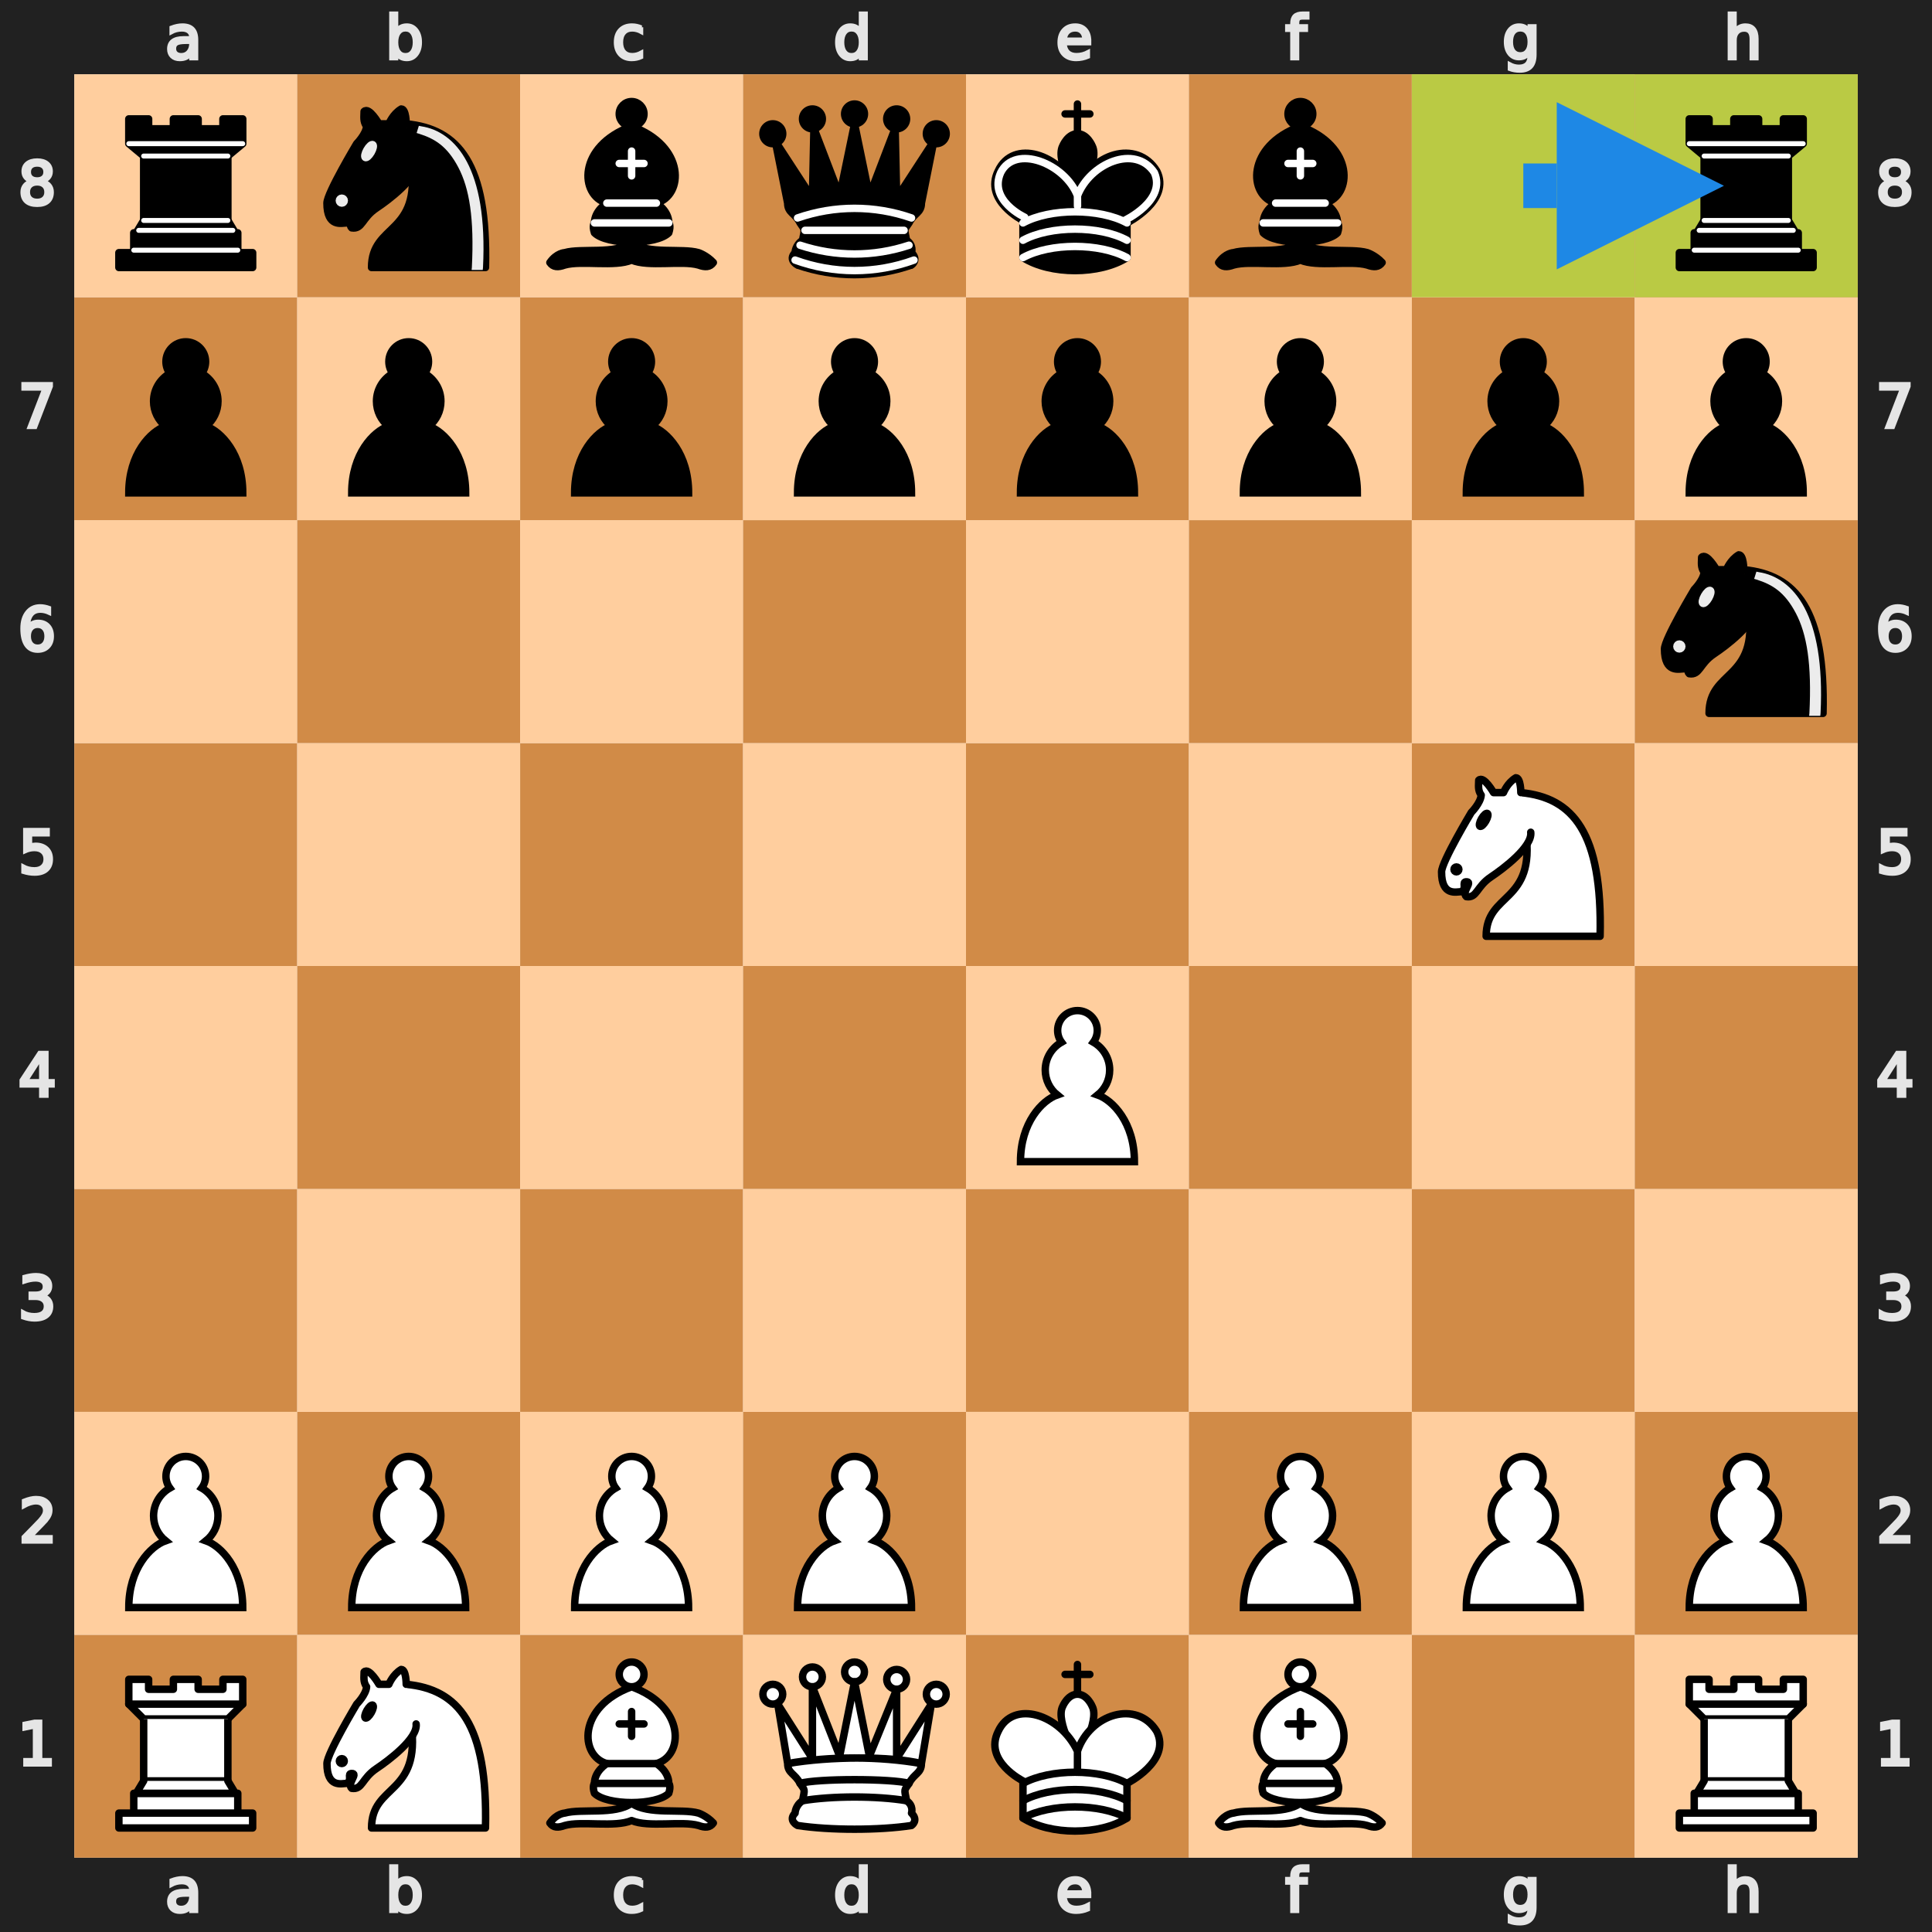
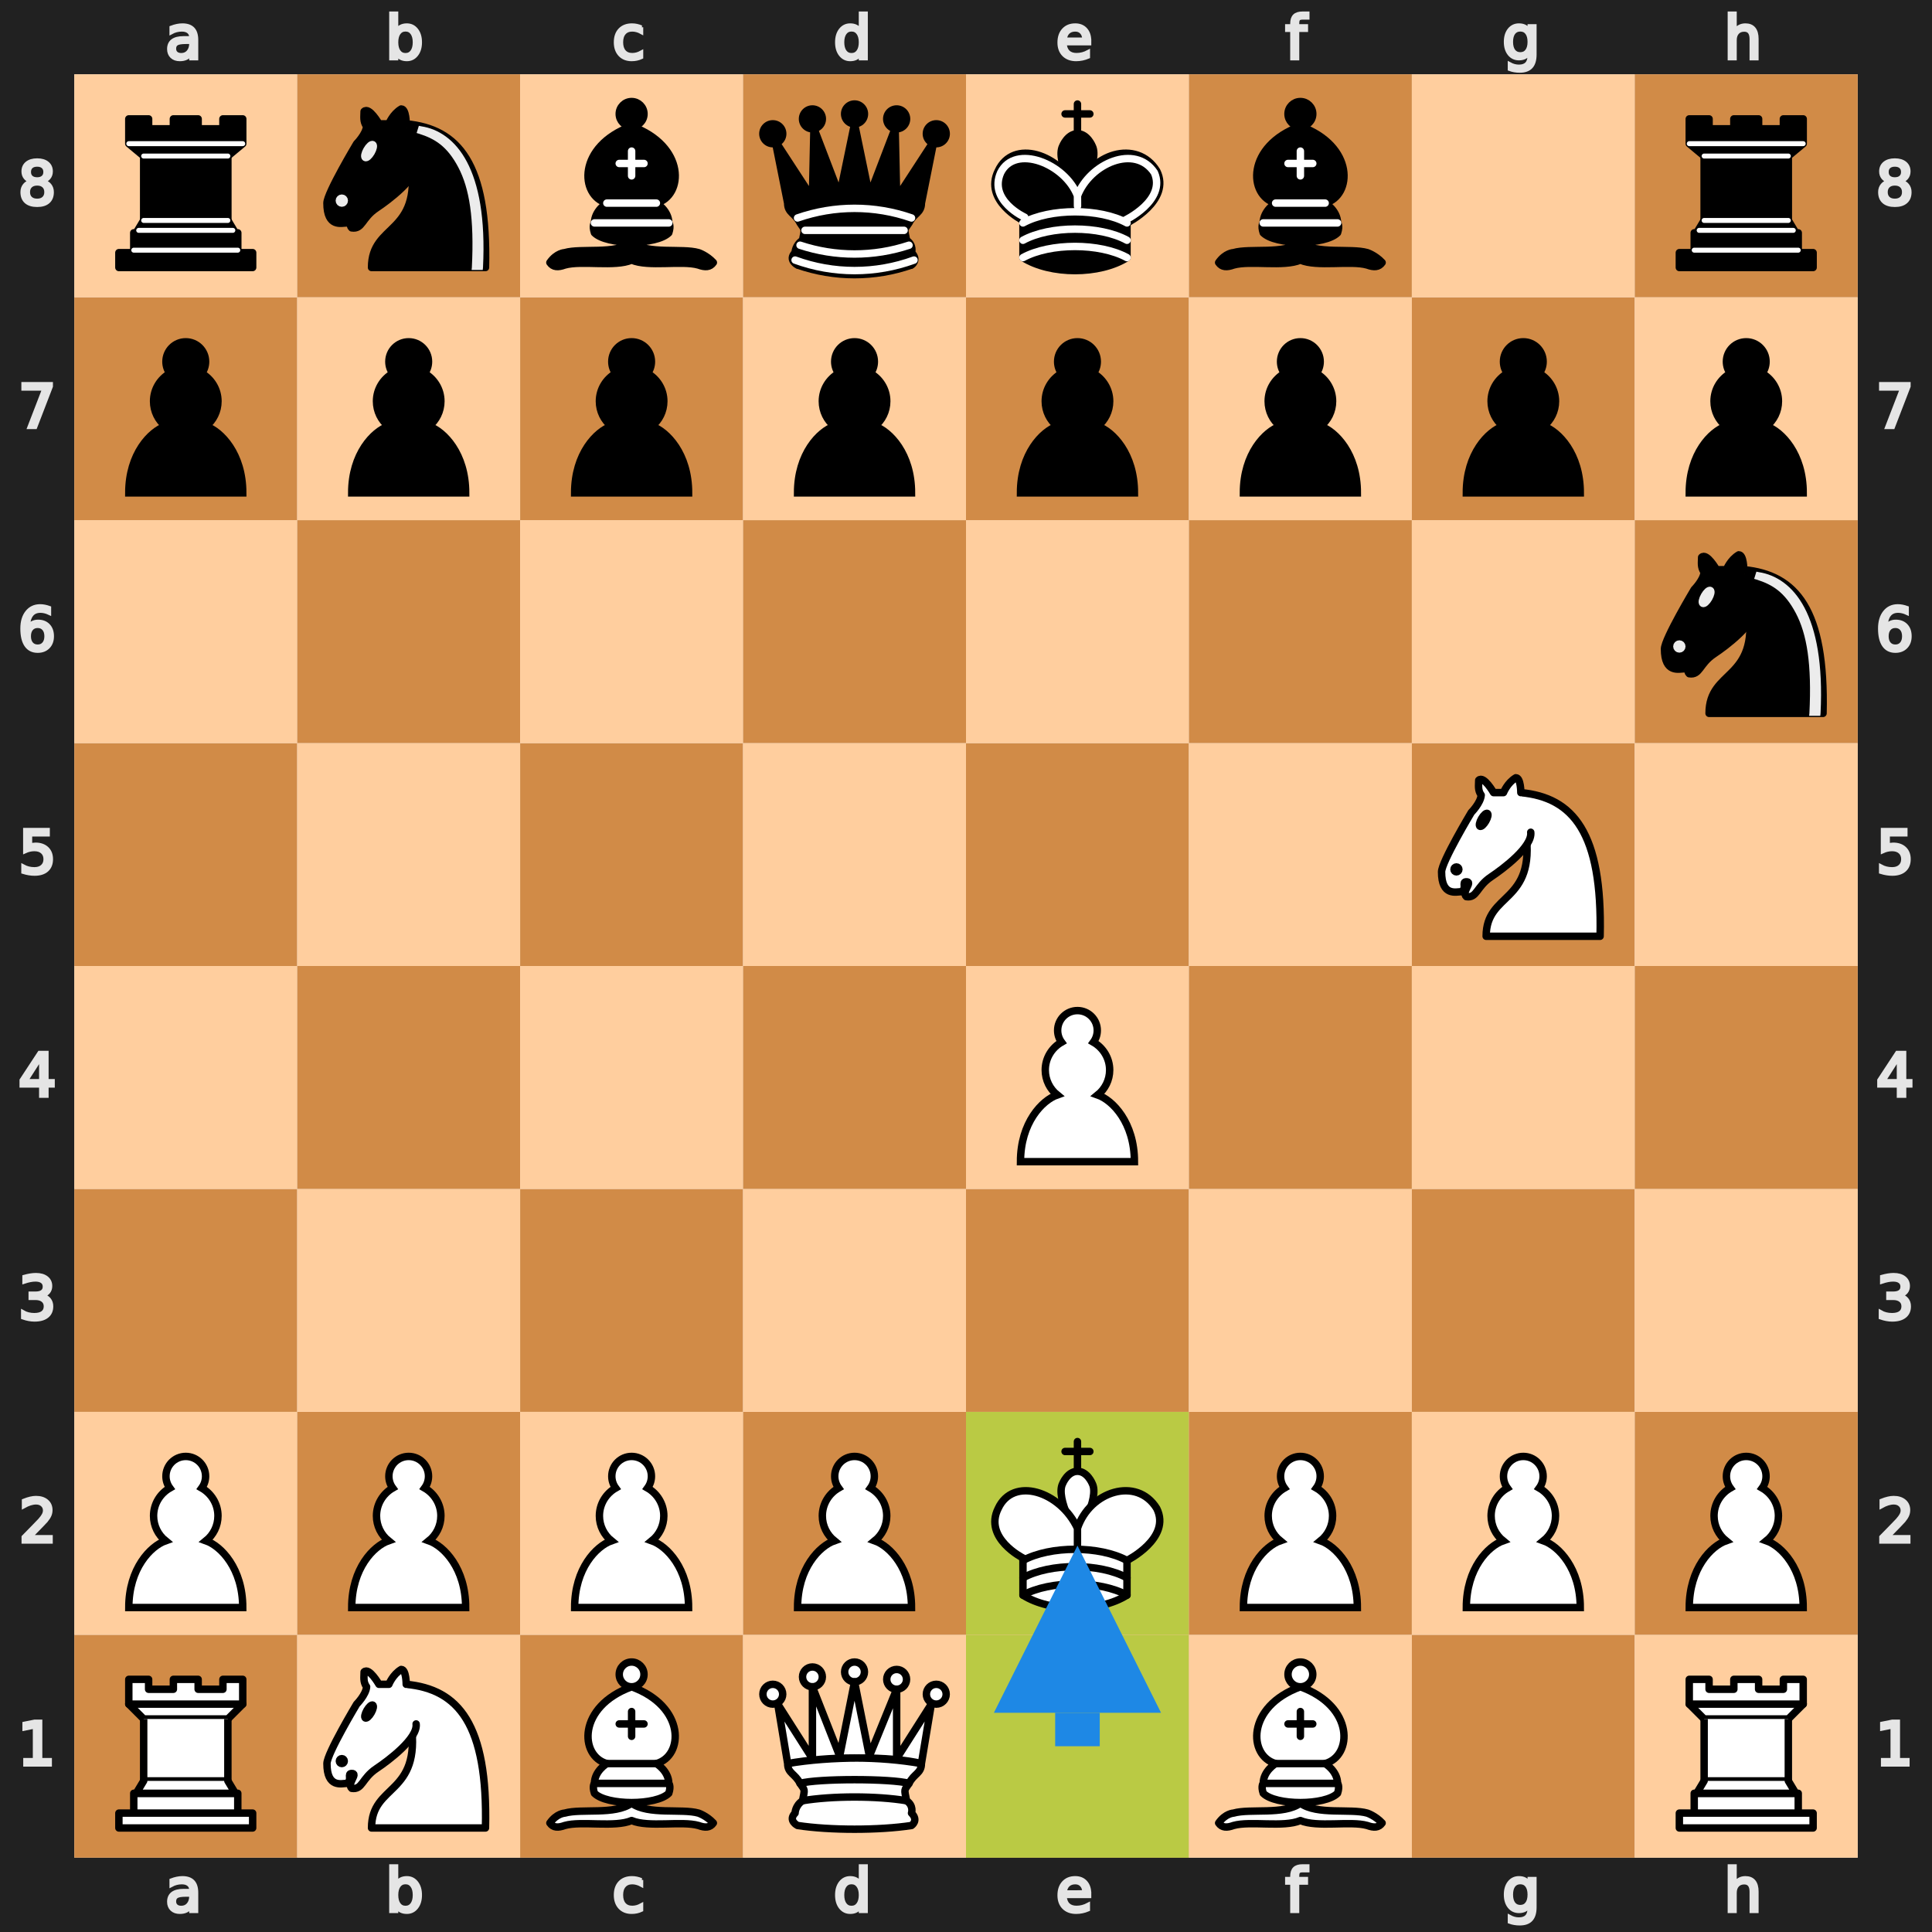
<svg xmlns="http://www.w3.org/2000/svg" xmlns:xlink="http://www.w3.org/1999/xlink" viewBox="0 0 390 390" width="400" height="400">
  <defs>
    <g id="white-pawn" class="white pawn">
      <path d="M22.5 9c-2.21 0-4 1.79-4 4 0 .89.29 1.71.78 2.38C17.33 16.5 16 18.59 16 21c0 2.03.94 3.84 2.41 5.03-3 1.06-7.41 5.55-7.41 13.47h23c0-7.92-4.41-12.41-7.41-13.47 1.47-1.19 2.41-3 2.41-5.03 0-2.41-1.33-4.5-3.28-5.62.49-.67.78-1.49.78-2.38 0-2.21-1.79-4-4-4z" fill="#fff" stroke="#000" stroke-width="1.5" stroke-linecap="round" />
    </g>
    <g id="white-knight" class="white knight" fill="none" fill-rule="evenodd" stroke="#000" stroke-width="1.5" stroke-linecap="round" stroke-linejoin="round">
      <path d="M 22,10 C 32.5,11 38.5,18 38,39 L 15,39 C 15,30 25,32.5 23,18" style="fill:#ffffff; stroke:#000000;" />
      <path d="M 24,18 C 24.38,20.91 18.45,25.37 16,27 C 13,29 13.18,31.34 11,31 C 9.958,30.06 12.41,27.96 11,28 C 10,28 11.19,29.23 10,30 C 9,30 5.997,31 6,26 C 6,24 12,14 12,14 C 12,14 13.89,12.1 14,10.5 C 13.27,9.506 13.5,8.5 13.5,7.5 C 14.5,6.5 16.5,10 16.5,10 L 18.5,10 C 18.5,10 19.28,8.008 21,7 C 22,7 22,10 22,10" style="fill:#ffffff; stroke:#000000;" />
      <path d="M 9.5 25.5 A 0.5 0.5 0 1 1 8.5,25.5 A 0.5 0.5 0 1 1 9.5 25.5 z" style="fill:#000000; stroke:#000000;" />
      <path d="M 15 15.5 A 0.5 1.5 0 1 1 14,15.5 A 0.5 1.5 0 1 1 15 15.5 z" transform="matrix(0.866,0.5,-0.5,0.866,9.693,-5.173)" style="fill:#000000; stroke:#000000;" />
    </g>
    <g id="white-bishop" class="white bishop" fill="none" fill-rule="evenodd" stroke="#000" stroke-width="1.5" stroke-linecap="round" stroke-linejoin="round">
      <g fill="#fff" stroke-linecap="butt">
        <path d="M9 36c3.39-.97 10.11.43 13.5-2 3.39 2.43 10.11 1.03 13.5 2 0 0 1.65.54 3 2-.68.97-1.65.99-3 .5-3.39-.97-10.11.46-13.5-1-3.39 1.46-10.11.03-13.5 1-1.354.49-2.323.47-3-.5 1.354-1.94 3-2 3-2zM15 32c2.5 2.5 12.5 2.5 15 0 .5-1.5 0-2 0-2 0-2.5-2.5-4-2.5-4 5.5-1.5 6-11.5-5-15.5-11 4-10.5 14-5 15.5 0 0-2.5 1.5-2.5 4 0 0-.5.5 0 2zM25 8a2.5 2.5 0 1 1-5 0 2.5 2.5 0 1 1 5 0z" />
      </g>
      <path d="M17.5 26h10M15 30h15m-7.5-14.5v5M20 18h5" stroke-linejoin="miter" />
    </g>
    <g id="white-rook" class="white rook" fill="#fff" fill-rule="evenodd" stroke="#000" stroke-width="1.5" stroke-linecap="round" stroke-linejoin="round">
      <path d="M9 39h27v-3H9v3zM12 36v-4h21v4H12zM11 14V9h4v2h5V9h5v2h5V9h4v5" stroke-linecap="butt" />
      <path d="M34 14l-3 3H14l-3-3" />
      <path d="M31 17v12.5H14V17" stroke-linecap="butt" stroke-linejoin="miter" />
      <path d="M31 29.5l1.5 2.5h-20l1.5-2.5" />
      <path d="M11 14h23" fill="none" stroke-linejoin="miter" />
    </g>
    <g id="white-queen" class="white queen" fill="#fff" fill-rule="evenodd" stroke="#000" stroke-width="1.5" stroke-linecap="round" stroke-linejoin="round">
      <path d="M8 12a2 2 0 1 1-4 0 2 2 0 1 1 4 0zM24.5 7.5a2 2 0 1 1-4 0 2 2 0 1 1 4 0zM41 12a2 2 0 1 1-4 0 2 2 0 1 1 4 0zM16 8.5a2 2 0 1 1-4 0 2 2 0 1 1 4 0zM33 9a2 2 0 1 1-4 0 2 2 0 1 1 4 0z" />
      <path d="M9 26c8.5-1.5 21-1.5 27 0l2-12-7 11V11l-5.5 13.5-3-15-3 15-5.5-14V25L7 14l2 12zM9 26c0 2 1.5 2 2.5 4 1 1.5 1 1 .5 3.5-1.5 1-1.5 2.5-1.5 2.5-1.5 1.5.5 2.5.5 2.5 6.5 1 16.5 1 23 0 0 0 1.5-1 0-2.5 0 0 .5-1.5-1-2.5-.5-2.5-.5-2 .5-3.5 1-2 2.5-2 2.5-4-8.5-1.5-18.5-1.5-27 0z" stroke-linecap="butt" />
      <path d="M11.5 30c3.5-1 18.5-1 22 0M12 33.5c6-1 15-1 21 0" fill="none" />
    </g>
    <g id="white-king" class="white king" fill="none" fill-rule="evenodd" stroke="#000" stroke-width="1.5" stroke-linecap="round" stroke-linejoin="round">
      <path d="M22.5 11.63V6M20 8h5" stroke-linejoin="miter" />
      <path d="M22.5 25s4.5-7.5 3-10.5c0 0-1-2.5-3-2.5s-3 2.5-3 2.5c-1.5 3 3 10.5 3 10.5" fill="#fff" stroke-linecap="butt" stroke-linejoin="miter" />
      <path d="M11.5 37c5.5 3.5 15.5 3.5 21 0v-7s9-4.5 6-10.5c-4-6.5-13.5-3.5-16 4V27v-3.5c-3.5-7.5-13-10.5-16-4-3 6 5 10 5 10V37z" fill="#fff" />
      <path d="M11.5 30c5.5-3 15.5-3 21 0m-21 3.5c5.5-3 15.5-3 21 0m-21 3.5c5.5-3 15.5-3 21 0" />
    </g>
    <g id="black-pawn" class="black pawn">
      <path d="M22.5 9c-2.21 0-4 1.79-4 4 0 .89.29 1.71.78 2.38C17.33 16.5 16 18.59 16 21c0 2.03.94 3.84 2.41 5.03-3 1.06-7.41 5.55-7.41 13.47h23c0-7.92-4.41-12.41-7.41-13.47 1.47-1.19 2.41-3 2.41-5.03 0-2.41-1.33-4.5-3.28-5.62.49-.67.78-1.49.78-2.38 0-2.21-1.79-4-4-4z" fill="#000" stroke="#000" stroke-width="1.5" stroke-linecap="round" />
    </g>
    <g id="black-knight" class="black knight" fill="none" fill-rule="evenodd" stroke="#000" stroke-width="1.5" stroke-linecap="round" stroke-linejoin="round">
      <path d="M 22,10 C 32.5,11 38.5,18 38,39 L 15,39 C 15,30 25,32.5 23,18" style="fill:#000000; stroke:#000000;" />
      <path d="M 24,18 C 24.38,20.91 18.45,25.37 16,27 C 13,29 13.18,31.34 11,31 C 9.958,30.06 12.41,27.96 11,28 C 10,28 11.19,29.23 10,30 C 9,30 5.997,31 6,26 C 6,24 12,14 12,14 C 12,14 13.89,12.1 14,10.5 C 13.27,9.506 13.5,8.5 13.5,7.5 C 14.5,6.5 16.5,10 16.5,10 L 18.5,10 C 18.5,10 19.28,8.008 21,7 C 22,7 22,10 22,10" style="fill:#000000; stroke:#000000;" />
      <path d="M 9.5 25.5 A 0.5 0.5 0 1 1 8.5,25.5 A 0.5 0.5 0 1 1 9.5 25.5 z" style="fill:#ececec; stroke:#ececec;" />
      <path d="M 15 15.5 A 0.5 1.5 0 1 1 14,15.5 A 0.5 1.5 0 1 1 15 15.5 z" transform="matrix(0.866,0.5,-0.5,0.866,9.693,-5.173)" style="fill:#ececec; stroke:#ececec;" />
      <path d="M 24.55,10.4 L 24.1,11.85 L 24.6,12 C 27.75,13 30.25,14.49 32.5,18.75 C 34.75,23.01 35.75,29.06 35.25,39 L 35.2,39.5 L 37.45,39.5 L 37.5,39 C 38,28.94 36.62,22.15 34.25,17.66 C 31.88,13.17 28.46,11.02 25.06,10.5 L 24.55,10.4 z " style="fill:#ececec; stroke:none;" />
    </g>
    <g id="black-bishop" class="black bishop" fill="none" fill-rule="evenodd" stroke="#000" stroke-width="1.5" stroke-linecap="round" stroke-linejoin="round">
      <path d="M9 36c3.39-.97 10.11.43 13.5-2 3.39 2.43 10.11 1.03 13.5 2 0 0 1.65.54 3 2-.68.97-1.65.99-3 .5-3.39-.97-10.11.46-13.5-1-3.39 1.46-10.11.03-13.5 1-1.354.49-2.323.47-3-.5 1.354-1.94 3-2 3-2zm6-4c2.5 2.5 12.5 2.5 15 0 .5-1.5 0-2 0-2 0-2.5-2.5-4-2.5-4 5.5-1.5 6-11.5-5-15.5-11 4-10.5 14-5 15.5 0 0-2.5 1.5-2.5 4 0 0-.5.5 0 2zM25 8a2.5 2.5 0 1 1-5 0 2.5 2.5 0 1 1 5 0z" fill="#000" stroke-linecap="butt" />
      <path d="M17.5 26h10M15 30h15m-7.5-14.5v5M20 18h5" stroke="#fff" stroke-linejoin="miter" />
    </g>
    <g id="black-rook" class="black rook" fill="#000" fill-rule="evenodd" stroke="#000" stroke-width="1.5" stroke-linecap="round" stroke-linejoin="round">
      <path d="M9 39h27v-3H9v3zM12.5 32l1.5-2.5h17l1.5 2.5h-20zM12 36v-4h21v4H12z" stroke-linecap="butt" />
      <path d="M14 29.5v-13h17v13H14z" stroke-linecap="butt" stroke-linejoin="miter" />
      <path d="M14 16.5L11 14h23l-3 2.5H14zM11 14V9h4v2h5V9h5v2h5V9h4v5H11z" stroke-linecap="butt" />
      <path d="M12 35.5h21M13 31.5h19M14 29.5h17M14 16.5h17M11 14h23" fill="none" stroke="#fff" stroke-width="1" stroke-linejoin="miter" />
    </g>
    <g id="black-queen" class="black queen" fill="#000" fill-rule="evenodd" stroke="#000" stroke-width="1.5" stroke-linecap="round" stroke-linejoin="round">
      <g fill="#000" stroke="none">
        <circle cx="6" cy="12" r="2.75" />
        <circle cx="14" cy="9" r="2.75" />
        <circle cx="22.5" cy="8" r="2.75" />
        <circle cx="31" cy="9" r="2.75" />
        <circle cx="39" cy="12" r="2.75" />
      </g>
      <path d="M9 26c8.5-1.5 21-1.5 27 0l2.5-12.5L31 25l-.3-14.1-5.2 13.6-3-14.5-3 14.5-5.2-13.6L14 25 6.5 13.5 9 26zM9 26c0 2 1.5 2 2.5 4 1 1.5 1 1 .5 3.5-1.5 1-1.5 2.5-1.5 2.5-1.5 1.5.5 2.5.5 2.5 6.5 1 16.5 1 23 0 0 0 1.5-1 0-2.5 0 0 .5-1.5-1-2.5-.5-2.5-.5-2 .5-3.5 1-2 2.5-2 2.5-4-8.5-1.5-18.5-1.5-27 0z" stroke-linecap="butt" />
      <path d="M11 38.5a35 35 1 0 0 23 0" fill="none" stroke-linecap="butt" />
      <path d="M11 29a35 35 1 0 1 23 0M12.5 31.5h20M11.5 34.5a35 35 1 0 0 22 0M10.5 37.5a35 35 1 0 0 24 0" fill="none" stroke="#fff" />
    </g>
    <g id="black-king" class="black king" fill="none" fill-rule="evenodd" stroke="#000" stroke-width="1.5" stroke-linecap="round" stroke-linejoin="round">
      <path d="M22.5 11.63V6" stroke-linejoin="miter" />
      <path d="M22.5 25s4.5-7.5 3-10.5c0 0-1-2.5-3-2.5s-3 2.5-3 2.5c-1.5 3 3 10.5 3 10.5" fill="#000" stroke-linecap="butt" stroke-linejoin="miter" />
      <path d="M11.5 37c5.5 3.5 15.5 3.5 21 0v-7s9-4.5 6-10.5c-4-6.5-13.5-3.5-16 4V27v-3.5c-3.5-7.5-13-10.5-16-4-3 6 5 10 5 10V37z" fill="#000" />
      <path d="M20 8h5" stroke-linejoin="miter" />
      <path d="M32 29.5s8.5-4 6.03-9.65C34.15 14 25 18 22.5 24.5l.01 2.1-.01-2.1C20 18 9.906 14 6.997 19.85c-2.497 5.65 4.853 9 4.853 9M11.5 30c5.5-3 15.5-3 21 0m-21 3.5c5.5-3 15.5-3 21 0m-21 3.5c5.5-3 15.5-3 21 0" stroke="#fff" />
    </g>
  </defs>
  <rect x="7.5" y="7.5" width="375" height="375" fill="none" stroke="#212121" stroke-width="15" />
  <g transform="translate(20, 1) scale(0.75, 0.75)" fill="#e5e5e5" stroke="#e5e5e5">
    <path d="M23.328 10.016q-1.742 0-2.414.398-.672.398-.672 1.36 0 .765.5 1.218.508.445 1.375.445 1.196 0 1.914-.843.727-.852.727-2.258v-.32zm2.867-.594v4.992h-1.437v-1.328q-.492.797-1.227 1.18-.734.375-1.797.375-1.343 0-2.14-.75-.79-.758-.79-2.024 0-1.476.985-2.226.992-.75 2.953-.75h2.016V8.75q0-.992-.656-1.531-.649-.547-1.829-.547-.75 0-1.46.18-.711.18-1.368.539V6.062q.79-.304 1.532-.453.742-.156 1.445-.156 1.898 0 2.836.984.937.985.937 2.985z" />
  </g>
  <g transform="translate(20, 375) scale(0.75, 0.75)" fill="#e5e5e5" stroke="#e5e5e5">
    <path d="M23.328 10.016q-1.742 0-2.414.398-.672.398-.672 1.36 0 .765.5 1.218.508.445 1.375.445 1.196 0 1.914-.843.727-.852.727-2.258v-.32zm2.867-.594v4.992h-1.437v-1.328q-.492.797-1.227 1.18-.734.375-1.797.375-1.343 0-2.14-.75-.79-.758-.79-2.024 0-1.476.985-2.226.992-.75 2.953-.75h2.016V8.75q0-.992-.656-1.531-.649-.547-1.829-.547-.75 0-1.46.18-.711.18-1.368.539V6.062q.79-.304 1.532-.453.742-.156 1.445-.156 1.898 0 2.836.984.937.985.937 2.985z" />
  </g>
  <g transform="translate(65, 1) scale(0.75, 0.75)" fill="#e5e5e5" stroke="#e5e5e5">
    <path d="M24.922 10.047q0-1.586-.656-2.485-.649-.906-1.79-.906-1.14 0-1.796.906-.649.899-.649 2.485 0 1.586.649 2.492.656.898 1.797.898 1.14 0 1.789-.898.656-.906.656-2.492zm-4.89-3.055q.452-.781 1.14-1.156.695-.383 1.656-.383 1.594 0 2.586 1.266 1 1.265 1 3.328 0 2.062-1 3.328-.992 1.266-2.586 1.266-.96 0-1.656-.375-.688-.383-1.14-1.164v1.312h-1.446V2.258h1.445z" />
  </g>
  <g transform="translate(65, 375) scale(0.75, 0.75)" fill="#e5e5e5" stroke="#e5e5e5">
    <path d="M24.922 10.047q0-1.586-.656-2.485-.649-.906-1.79-.906-1.14 0-1.796.906-.649.899-.649 2.485 0 1.586.649 2.492.656.898 1.797.898 1.14 0 1.789-.898.656-.906.656-2.492zm-4.89-3.055q.452-.781 1.14-1.156.695-.383 1.656-.383 1.594 0 2.586 1.266 1 1.265 1 3.328 0 2.062-1 3.328-.992 1.266-2.586 1.266-.96 0-1.656-.375-.688-.383-1.14-1.164v1.312h-1.446V2.258h1.445z" />
  </g>
  <g transform="translate(110, 1) scale(0.75, 0.75)" fill="#e5e5e5" stroke="#e5e5e5">
    <path d="M25.96 6v1.344q-.608-.336-1.226-.5-.609-.172-1.234-.172-1.398 0-2.172.89-.773.883-.773 2.485 0 1.601.773 2.492.774.883 2.172.883.625 0 1.234-.164.618-.172 1.227-.508v1.328q-.602.281-1.25.422-.64.14-1.367.14-1.977 0-3.14-1.242-1.165-1.242-1.165-3.351 0-2.14 1.172-3.367 1.18-1.227 3.227-1.227.664 0 1.296.14.633.134 1.227.407z" />
  </g>
  <g transform="translate(110, 375) scale(0.75, 0.75)" fill="#e5e5e5" stroke="#e5e5e5">
    <path d="M25.96 6v1.344q-.608-.336-1.226-.5-.609-.172-1.234-.172-1.398 0-2.172.89-.773.883-.773 2.485 0 1.601.773 2.492.774.883 2.172.883.625 0 1.234-.164.618-.172 1.227-.508v1.328q-.602.281-1.25.422-.64.14-1.367.14-1.977 0-3.14-1.242-1.165-1.242-1.165-3.351 0-2.14 1.172-3.367 1.18-1.227 3.227-1.227.664 0 1.296.14.633.134 1.227.407z" />
  </g>
  <g transform="translate(155, 1) scale(0.75, 0.75)" fill="#e5e5e5" stroke="#e5e5e5">
    <path d="M24.973 6.992V2.258h1.437v12.156h-1.437v-1.312q-.453.78-1.149 1.164-.687.375-1.656.375-1.586 0-2.586-1.266-.992-1.266-.992-3.328 0-2.063.992-3.328 1-1.266 2.586-1.266.969 0 1.656.383.696.375 1.149 1.156zm-4.899 3.055q0 1.586.649 2.492.656.898 1.797.898 1.14 0 1.796-.898.657-.906.657-2.492 0-1.586-.657-2.485-.656-.906-1.796-.906-1.141 0-1.797.906-.649.899-.649 2.485z" />
  </g>
  <g transform="translate(155, 375) scale(0.75, 0.75)" fill="#e5e5e5" stroke="#e5e5e5">
    <path d="M24.973 6.992V2.258h1.437v12.156h-1.437v-1.312q-.453.78-1.149 1.164-.687.375-1.656.375-1.586 0-2.586-1.266-.992-1.266-.992-3.328 0-2.063.992-3.328 1-1.266 2.586-1.266.969 0 1.656.383.696.375 1.149 1.156zm-4.899 3.055q0 1.586.649 2.492.656.898 1.797.898 1.14 0 1.796-.898.657-.906.657-2.492 0-1.586-.657-2.485-.656-.906-1.796-.906-1.141 0-1.797.906-.649.899-.649 2.485z" />
  </g>
  <g transform="translate(200, 1) scale(0.75, 0.75)" fill="#e5e5e5" stroke="#e5e5e5">
    <path d="M26.555 9.68v.703h-6.61q.094 1.484.89 2.265.806.774 2.235.774.828 0 1.602-.203.781-.203 1.547-.61v1.36q-.774.328-1.586.5-.813.172-1.649.172-2.093 0-3.32-1.22-1.219-1.218-1.219-3.296 0-2.148 1.157-3.406 1.164-1.266 3.132-1.266 1.766 0 2.79 1.14 1.03 1.134 1.03 3.087zm-1.438-.422q-.015-1.18-.664-1.883-.64-.703-1.703-.703-1.203 0-1.93.68-.718.68-.828 1.914z" />
  </g>
  <g transform="translate(200, 375) scale(0.75, 0.75)" fill="#e5e5e5" stroke="#e5e5e5">
    <path d="M26.555 9.68v.703h-6.61q.094 1.484.89 2.265.806.774 2.235.774.828 0 1.602-.203.781-.203 1.547-.61v1.36q-.774.328-1.586.5-.813.172-1.649.172-2.093 0-3.32-1.22-1.219-1.218-1.219-3.296 0-2.148 1.157-3.406 1.164-1.266 3.132-1.266 1.766 0 2.79 1.14 1.03 1.134 1.03 3.087zm-1.438-.422q-.015-1.18-.664-1.883-.64-.703-1.703-.703-1.203 0-1.93.68-.718.68-.828 1.914z" />
  </g>
  <g transform="translate(245, 1) scale(0.75, 0.75)" fill="#e5e5e5" stroke="#e5e5e5">
    <path d="M25.285 2.258v1.195H23.91q-.773 0-1.078.313-.297.312-.297 1.125v.773h2.367v1.117h-2.367v7.633H21.09V6.781h-1.375V5.664h1.375v-.61q0-1.46.68-2.124.68-.672 2.156-.672z" />
  </g>
  <g transform="translate(245, 375) scale(0.75, 0.75)" fill="#e5e5e5" stroke="#e5e5e5">
    <path d="M25.285 2.258v1.195H23.91q-.773 0-1.078.313-.297.312-.297 1.125v.773h2.367v1.117h-2.367v7.633H21.09V6.781h-1.375V5.664h1.375v-.61q0-1.46.68-2.124.68-.672 2.156-.672z" />
  </g>
  <g transform="translate(290, 1) scale(0.75, 0.75)" fill="#e5e5e5" stroke="#e5e5e5">
    <path d="M24.973 9.937q0-1.562-.649-2.421-.64-.86-1.804-.86-1.157 0-1.805.86-.64.859-.64 2.421 0 1.555.64 2.415.648.859 1.805.859 1.164 0 1.804-.86.649-.859.649-2.414zm1.437 3.391q0 2.234-.992 3.32-.992 1.094-3.04 1.094-.757 0-1.429-.117-.672-.11-1.304-.344v-1.398q.632.344 1.25.508.617.164 1.257.164 1.414 0 2.118-.743.703-.734.703-2.226v-.711q-.446.773-1.141 1.156-.695.383-1.664.383-1.61 0-2.594-1.227-.984-1.226-.984-3.25 0-2.03.984-3.257.985-1.227 2.594-1.227.969 0 1.664.383t1.14 1.156V5.664h1.438z" />
  </g>
  <g transform="translate(290, 375) scale(0.75, 0.75)" fill="#e5e5e5" stroke="#e5e5e5">
    <path d="M24.973 9.937q0-1.562-.649-2.421-.64-.86-1.804-.86-1.157 0-1.805.86-.64.859-.64 2.421 0 1.555.64 2.415.648.859 1.805.859 1.164 0 1.804-.86.649-.859.649-2.414zm1.437 3.391q0 2.234-.992 3.32-.992 1.094-3.04 1.094-.757 0-1.429-.117-.672-.11-1.304-.344v-1.398q.632.344 1.25.508.617.164 1.257.164 1.414 0 2.118-.743.703-.734.703-2.226v-.711q-.446.773-1.141 1.156-.695.383-1.664.383-1.61 0-2.594-1.227-.984-1.226-.984-3.25 0-2.03.984-3.257.985-1.227 2.594-1.227.969 0 1.664.383t1.14 1.156V5.664h1.438z" />
  </g>
  <g transform="translate(335, 1) scale(0.75, 0.75)" fill="#e5e5e5" stroke="#e5e5e5">
    <path d="M26.164 9.133v5.281h-1.437V9.18q0-1.243-.485-1.86-.484-.617-1.453-.617-1.164 0-1.836.742-.672.742-.672 2.024v4.945h-1.445V2.258h1.445v4.765q.516-.789 1.211-1.18.703-.39 1.617-.39 1.508 0 2.282.938.773.93.773 2.742z" />
  </g>
  <g transform="translate(335, 375) scale(0.75, 0.75)" fill="#e5e5e5" stroke="#e5e5e5">
    <path d="M26.164 9.133v5.281h-1.437V9.18q0-1.243-.485-1.86-.484-.617-1.453-.617-1.164 0-1.836.742-.672.742-.672 2.024v4.945h-1.445V2.258h1.445v4.765q.516-.789 1.211-1.18.703-.39 1.617-.39 1.508 0 2.282.938.773.93.773 2.742z" />
  </g>
  <g transform="translate(0, 335) scale(0.75, 0.75)" fill="#e5e5e5" stroke="#e5e5e5">
    <path d="M6.754 26.996h2.578v-8.898l-2.805.562v-1.437l2.79-.563h1.578v10.336h2.578v1.328h-6.72z" />
  </g>
  <g transform="translate(375, 335) scale(0.75, 0.75)" fill="#e5e5e5" stroke="#e5e5e5">
    <path d="M6.754 26.996h2.578v-8.898l-2.805.562v-1.437l2.79-.563h1.578v10.336h2.578v1.328h-6.72z" />
  </g>
  <g transform="translate(0, 290) scale(0.75, 0.75)" fill="#e5e5e5" stroke="#e5e5e5">
    <path d="M8.195 26.996h5.508v1.328H6.297v-1.328q.898-.93 2.445-2.492 1.555-1.57 1.953-2.024.758-.851 1.055-1.437.305-.594.305-1.164 0-.93-.657-1.516-.648-.586-1.695-.586-.742 0-1.57.258-.82.258-1.758.781v-1.593q.953-.383 1.781-.578.828-.196 1.516-.196 1.812 0 2.89.906 1.079.907 1.079 2.422 0 .72-.274 1.368-.265.64-.976 1.515-.196.227-1.243 1.313-1.046 1.078-2.953 3.023z" />
  </g>
  <g transform="translate(375, 290) scale(0.75, 0.75)" fill="#e5e5e5" stroke="#e5e5e5">
    <path d="M8.195 26.996h5.508v1.328H6.297v-1.328q.898-.93 2.445-2.492 1.555-1.57 1.953-2.024.758-.851 1.055-1.437.305-.594.305-1.164 0-.93-.657-1.516-.648-.586-1.695-.586-.742 0-1.57.258-.82.258-1.758.781v-1.593q.953-.383 1.781-.578.828-.196 1.516-.196 1.812 0 2.89.906 1.079.907 1.079 2.422 0 .72-.274 1.368-.265.64-.976 1.515-.196.227-1.243 1.313-1.046 1.078-2.953 3.023z" />
  </g>
  <g transform="translate(0, 245) scale(0.75, 0.75)" fill="#e5e5e5" stroke="#e5e5e5">
    <path d="M11.434 22.035q1.132.242 1.765 1.008.64.766.64 1.89 0 1.727-1.187 2.672-1.187.946-3.375.946-.734 0-1.515-.149-.774-.14-1.602-.43V26.45q.656.383 1.438.578.78.196 1.632.196 1.485 0 2.258-.586.782-.586.782-1.703 0-1.032-.727-1.61-.719-.586-2.008-.586h-1.36v-1.297h1.423q1.164 0 1.78-.46.618-.47.618-1.344 0-.899-.64-1.375-.633-.485-1.82-.485-.65 0-1.391.141-.743.14-1.633.437V16.95q.898-.25 1.68-.375.788-.125 1.484-.125 1.797 0 2.844.82 1.046.813 1.046 2.204 0 .968-.554 1.64-.555.664-1.578.922z" />
  </g>
  <g transform="translate(375, 245) scale(0.75, 0.75)" fill="#e5e5e5" stroke="#e5e5e5">
    <path d="M11.434 22.035q1.132.242 1.765 1.008.64.766.64 1.89 0 1.727-1.187 2.672-1.187.946-3.375.946-.734 0-1.515-.149-.774-.14-1.602-.43V26.45q.656.383 1.438.578.78.196 1.632.196 1.485 0 2.258-.586.782-.586.782-1.703 0-1.032-.727-1.61-.719-.586-2.008-.586h-1.36v-1.297h1.423q1.164 0 1.78-.46.618-.47.618-1.344 0-.899-.64-1.375-.633-.485-1.82-.485-.65 0-1.391.141-.743.14-1.633.437V16.95q.898-.25 1.68-.375.788-.125 1.484-.125 1.797 0 2.844.82 1.046.813 1.046 2.204 0 .968-.554 1.64-.555.664-1.578.922z" />
  </g>
  <g transform="translate(0, 200) scale(0.75, 0.75)" fill="#e5e5e5" stroke="#e5e5e5">
    <path d="M11.016 18.035L7.03 24.262h3.985zm-.414-1.375h1.984v7.602h1.664v1.312h-1.664v2.75h-1.57v-2.75H5.75v-1.523z" />
  </g>
  <g transform="translate(375, 200) scale(0.75, 0.75)" fill="#e5e5e5" stroke="#e5e5e5">
    <path d="M11.016 18.035L7.03 24.262h3.985zm-.414-1.375h1.984v7.602h1.664v1.312h-1.664v2.75h-1.57v-2.75H5.75v-1.523z" />
  </g>
  <g transform="translate(0, 155) scale(0.75, 0.75)" fill="#e5e5e5" stroke="#e5e5e5">
    <path d="M6.719 16.66h6.195v1.328h-4.75v2.86q.344-.118.688-.172.343-.063.687-.063 1.953 0 3.094 1.07 1.14 1.07 1.14 2.899 0 1.883-1.171 2.93-1.172 1.039-3.305 1.039-.735 0-1.5-.125-.758-.125-1.57-.375v-1.586q.703.383 1.453.57.75.188 1.586.188 1.351 0 2.14-.711.79-.711.79-1.93 0-1.219-.79-1.93-.789-.71-2.14-.71-.633 0-1.266.14-.625.14-1.281.438z" />
  </g>
  <g transform="translate(375, 155) scale(0.75, 0.75)" fill="#e5e5e5" stroke="#e5e5e5">
    <path d="M6.719 16.66h6.195v1.328h-4.75v2.86q.344-.118.688-.172.343-.063.687-.063 1.953 0 3.094 1.07 1.14 1.07 1.14 2.899 0 1.883-1.171 2.93-1.172 1.039-3.305 1.039-.735 0-1.5-.125-.758-.125-1.57-.375v-1.586q.703.383 1.453.57.75.188 1.586.188 1.351 0 2.14-.711.79-.711.79-1.93 0-1.219-.79-1.93-.789-.71-2.14-.71-.633 0-1.266.14-.625.14-1.281.438z" />
  </g>
  <g transform="translate(0, 110) scale(0.75, 0.75)" fill="#e5e5e5" stroke="#e5e5e5">
    <path d="M10.137 21.863q-1.063 0-1.688.727-.617.726-.617 1.992 0 1.258.617 1.992.625.727 1.688.727 1.062 0 1.68-.727.624-.734.624-1.992 0-1.266-.625-1.992-.617-.727-1.68-.727zm3.133-4.945v1.437q-.594-.28-1.204-.43-.601-.148-1.195-.148-1.562 0-2.39 1.055-.82 1.055-.938 3.188.46-.68 1.156-1.04.696-.367 1.531-.367 1.758 0 2.774 1.07 1.023 1.063 1.023 2.899 0 1.797-1.062 2.883-1.063 1.086-2.828 1.086-2.024 0-3.094-1.547-1.07-1.555-1.07-4.5 0-2.766 1.312-4.406 1.313-1.649 3.524-1.649.593 0 1.195.117.61.118 1.266.352z" />
  </g>
  <g transform="translate(375, 110) scale(0.75, 0.75)" fill="#e5e5e5" stroke="#e5e5e5">
    <path d="M10.137 21.863q-1.063 0-1.688.727-.617.726-.617 1.992 0 1.258.617 1.992.625.727 1.688.727 1.062 0 1.68-.727.624-.734.624-1.992 0-1.266-.625-1.992-.617-.727-1.68-.727zm3.133-4.945v1.437q-.594-.28-1.204-.43-.601-.148-1.195-.148-1.562 0-2.39 1.055-.82 1.055-.938 3.188.46-.68 1.156-1.04.696-.367 1.531-.367 1.758 0 2.774 1.07 1.023 1.063 1.023 2.899 0 1.797-1.062 2.883-1.063 1.086-2.828 1.086-2.024 0-3.094-1.547-1.07-1.555-1.07-4.5 0-2.766 1.312-4.406 1.313-1.649 3.524-1.649.593 0 1.195.117.61.118 1.266.352z" />
  </g>
  <g transform="translate(0, 65) scale(0.75, 0.75)" fill="#e5e5e5" stroke="#e5e5e5">
    <path d="M6.25 16.66h7.5v.672L9.516 28.324H7.867l3.985-10.336H6.25z" />
  </g>
  <g transform="translate(375, 65) scale(0.75, 0.75)" fill="#e5e5e5" stroke="#e5e5e5">
    <path d="M6.25 16.66h7.5v.672L9.516 28.324H7.867l3.985-10.336H6.25z" />
  </g>
  <g transform="translate(0, 20) scale(0.75, 0.75)" fill="#e5e5e5" stroke="#e5e5e5">
    <path d="M10 22.785q-1.125 0-1.773.602-.641.601-.641 1.656t.64 1.656q.649.602 1.774.602t1.773-.602q.649-.61.649-1.656 0-1.055-.649-1.656-.64-.602-1.773-.602zm-1.578-.672q-1.016-.25-1.586-.945-.563-.695-.563-1.695 0-1.399.993-2.211 1-.813 2.734-.813 1.742 0 2.734.813.993.812.993 2.21 0 1-.57 1.696-.563.695-1.571.945 1.14.266 1.773 1.04.641.773.641 1.89 0 1.695-1.04 2.602-1.03.906-2.96.906t-2.969-.906Q6 26.738 6 25.043q0-1.117.64-1.89.641-.774 1.782-1.04zm-.578-2.492q0 .906.562 1.414.57.508 1.594.508 1.016 0 1.586-.508.578-.508.578-1.414 0-.906-.578-1.414-.57-.508-1.586-.508-1.023 0-1.594.508-.562.508-.562 1.414z" />
  </g>
  <g transform="translate(375, 20) scale(0.75, 0.75)" fill="#e5e5e5" stroke="#e5e5e5">
    <path d="M10 22.785q-1.125 0-1.773.602-.641.601-.641 1.656t.64 1.656q.649.602 1.774.602t1.773-.602q.649-.61.649-1.656 0-1.055-.649-1.656-.64-.602-1.773-.602zm-1.578-.672q-1.016-.25-1.586-.945-.563-.695-.563-1.695 0-1.399.993-2.211 1-.813 2.734-.813 1.742 0 2.734.813.993.812.993 2.21 0 1-.57 1.696-.563.695-1.571.945 1.14.266 1.773 1.04.641.773.641 1.89 0 1.695-1.04 2.602-1.03.906-2.96.906t-2.969-.906Q6 26.738 6 25.043q0-1.117.64-1.89.641-.774 1.782-1.04zm-.578-2.492q0 .906.562 1.414.57.508 1.594.508 1.016 0 1.586-.508.578-.508.578-1.414 0-.906-.578-1.414-.57-.508-1.586-.508-1.023 0-1.594.508-.562.508-.562 1.414z" />
  </g>
  <rect x="15" y="330" width="45" height="45" class="square dark a1" stroke="none" fill="#d18b47" />
  <rect x="60" y="330" width="45" height="45" class="square light b1" stroke="none" fill="#ffce9e" />
  <rect x="105" y="330" width="45" height="45" class="square dark c1" stroke="none" fill="#d18b47" />
  <rect x="150" y="330" width="45" height="45" class="square light d1" stroke="none" fill="#ffce9e" />
  <rect x="195" y="330" width="45" height="45" class="square dark e1" stroke="none" fill="#d18b47" />
+   <rect x="195" y="330" width="45" height="45" stroke="none" fill="#baca44" />
  <rect x="240" y="330" width="45" height="45" class="square light f1" stroke="none" fill="#ffce9e" />
  <rect x="285" y="330" width="45" height="45" class="square dark g1" stroke="none" fill="#d18b47" />
  <rect x="330" y="330" width="45" height="45" class="square light h1" stroke="none" fill="#ffce9e" />
  <rect x="15" y="285" width="45" height="45" class="square light a2" stroke="none" fill="#ffce9e" />
  <rect x="60" y="285" width="45" height="45" class="square dark b2" stroke="none" fill="#d18b47" />
  <rect x="105" y="285" width="45" height="45" class="square light c2" stroke="none" fill="#ffce9e" />
  <rect x="150" y="285" width="45" height="45" class="square dark d2" stroke="none" fill="#d18b47" />
  <rect x="195" y="285" width="45" height="45" class="square light e2" stroke="none" fill="#ffce9e" />
+   <rect x="195" y="285" width="45" height="45" stroke="none" fill="#baca44" />
  <rect x="240" y="285" width="45" height="45" class="square dark f2" stroke="none" fill="#d18b47" />
  <rect x="285" y="285" width="45" height="45" class="square light g2" stroke="none" fill="#ffce9e" />
  <rect x="330" y="285" width="45" height="45" class="square dark h2" stroke="none" fill="#d18b47" />
  <rect x="15" y="240" width="45" height="45" class="square dark a3" stroke="none" fill="#d18b47" />
  <rect x="60" y="240" width="45" height="45" class="square light b3" stroke="none" fill="#ffce9e" />
  <rect x="105" y="240" width="45" height="45" class="square dark c3" stroke="none" fill="#d18b47" />
  <rect x="150" y="240" width="45" height="45" class="square light d3" stroke="none" fill="#ffce9e" />
  <rect x="195" y="240" width="45" height="45" class="square dark e3" stroke="none" fill="#d18b47" />
  <rect x="240" y="240" width="45" height="45" class="square light f3" stroke="none" fill="#ffce9e" />
  <rect x="285" y="240" width="45" height="45" class="square dark g3" stroke="none" fill="#d18b47" />
  <rect x="330" y="240" width="45" height="45" class="square light h3" stroke="none" fill="#ffce9e" />
  <rect x="15" y="195" width="45" height="45" class="square light a4" stroke="none" fill="#ffce9e" />
  <rect x="60" y="195" width="45" height="45" class="square dark b4" stroke="none" fill="#d18b47" />
  <rect x="105" y="195" width="45" height="45" class="square light c4" stroke="none" fill="#ffce9e" />
  <rect x="150" y="195" width="45" height="45" class="square dark d4" stroke="none" fill="#d18b47" />
  <rect x="195" y="195" width="45" height="45" class="square light e4" stroke="none" fill="#ffce9e" />
  <rect x="240" y="195" width="45" height="45" class="square dark f4" stroke="none" fill="#d18b47" />
  <rect x="285" y="195" width="45" height="45" class="square light g4" stroke="none" fill="#ffce9e" />
  <rect x="330" y="195" width="45" height="45" class="square dark h4" stroke="none" fill="#d18b47" />
  <rect x="15" y="150" width="45" height="45" class="square dark a5" stroke="none" fill="#d18b47" />
  <rect x="60" y="150" width="45" height="45" class="square light b5" stroke="none" fill="#ffce9e" />
  <rect x="105" y="150" width="45" height="45" class="square dark c5" stroke="none" fill="#d18b47" />
  <rect x="150" y="150" width="45" height="45" class="square light d5" stroke="none" fill="#ffce9e" />
  <rect x="195" y="150" width="45" height="45" class="square dark e5" stroke="none" fill="#d18b47" />
  <rect x="240" y="150" width="45" height="45" class="square light f5" stroke="none" fill="#ffce9e" />
  <rect x="285" y="150" width="45" height="45" class="square dark g5" stroke="none" fill="#d18b47" />
  <rect x="330" y="150" width="45" height="45" class="square light h5" stroke="none" fill="#ffce9e" />
  <rect x="15" y="105" width="45" height="45" class="square light a6" stroke="none" fill="#ffce9e" />
  <rect x="60" y="105" width="45" height="45" class="square dark b6" stroke="none" fill="#d18b47" />
  <rect x="105" y="105" width="45" height="45" class="square light c6" stroke="none" fill="#ffce9e" />
  <rect x="150" y="105" width="45" height="45" class="square dark d6" stroke="none" fill="#d18b47" />
  <rect x="195" y="105" width="45" height="45" class="square light e6" stroke="none" fill="#ffce9e" />
  <rect x="240" y="105" width="45" height="45" class="square dark f6" stroke="none" fill="#d18b47" />
  <rect x="285" y="105" width="45" height="45" class="square light g6" stroke="none" fill="#ffce9e" />
  <rect x="330" y="105" width="45" height="45" class="square dark h6" stroke="none" fill="#d18b47" />
  <rect x="15" y="60" width="45" height="45" class="square dark a7" stroke="none" fill="#d18b47" />
  <rect x="60" y="60" width="45" height="45" class="square light b7" stroke="none" fill="#ffce9e" />
  <rect x="105" y="60" width="45" height="45" class="square dark c7" stroke="none" fill="#d18b47" />
  <rect x="150" y="60" width="45" height="45" class="square light d7" stroke="none" fill="#ffce9e" />
  <rect x="195" y="60" width="45" height="45" class="square dark e7" stroke="none" fill="#d18b47" />
  <rect x="240" y="60" width="45" height="45" class="square light f7" stroke="none" fill="#ffce9e" />
  <rect x="285" y="60" width="45" height="45" class="square dark g7" stroke="none" fill="#d18b47" />
  <rect x="330" y="60" width="45" height="45" class="square light h7" stroke="none" fill="#ffce9e" />
  <rect x="15" y="15" width="45" height="45" class="square light a8" stroke="none" fill="#ffce9e" />
  <rect x="60" y="15" width="45" height="45" class="square dark b8" stroke="none" fill="#d18b47" />
  <rect x="105" y="15" width="45" height="45" class="square light c8" stroke="none" fill="#ffce9e" />
  <rect x="150" y="15" width="45" height="45" class="square dark d8" stroke="none" fill="#d18b47" />
  <rect x="195" y="15" width="45" height="45" class="square light e8" stroke="none" fill="#ffce9e" />
  <rect x="240" y="15" width="45" height="45" class="square dark f8" stroke="none" fill="#d18b47" />
  <rect x="285" y="15" width="45" height="45" class="square light g8" stroke="none" fill="#ffce9e" />
-   <rect x="285" y="15" width="45" height="45" stroke="none" fill="#baca44" />
  <rect x="330" y="15" width="45" height="45" class="square dark h8" stroke="none" fill="#d18b47" />
-   <rect x="330" y="15" width="45" height="45" stroke="none" fill="#baca44" />
  <use href="#white-rook" xlink:href="#white-rook" transform="translate(15, 330)" />
  <use href="#white-knight" xlink:href="#white-knight" transform="translate(60, 330)" />
  <use href="#white-bishop" xlink:href="#white-bishop" transform="translate(105, 330)" />
  <use href="#white-queen" xlink:href="#white-queen" transform="translate(150, 330)" />
-   <use href="#white-king" xlink:href="#white-king" transform="translate(195, 330)" />
  <use href="#white-bishop" xlink:href="#white-bishop" transform="translate(240, 330)" />
  <use href="#white-rook" xlink:href="#white-rook" transform="translate(330, 330)" />
  <use href="#white-pawn" xlink:href="#white-pawn" transform="translate(15, 285)" />
  <use href="#white-pawn" xlink:href="#white-pawn" transform="translate(60, 285)" />
  <use href="#white-pawn" xlink:href="#white-pawn" transform="translate(105, 285)" />
  <use href="#white-pawn" xlink:href="#white-pawn" transform="translate(150, 285)" />
+   <use href="#white-king" xlink:href="#white-king" transform="translate(195, 285)" />
  <use href="#white-pawn" xlink:href="#white-pawn" transform="translate(240, 285)" />
  <use href="#white-pawn" xlink:href="#white-pawn" transform="translate(285, 285)" />
  <use href="#white-pawn" xlink:href="#white-pawn" transform="translate(330, 285)" />
  <use href="#white-pawn" xlink:href="#white-pawn" transform="translate(195, 195)" />
  <use href="#white-knight" xlink:href="#white-knight" transform="translate(285, 150)" />
  <use href="#black-knight" xlink:href="#black-knight" transform="translate(330, 105)" />
  <use href="#black-pawn" xlink:href="#black-pawn" transform="translate(15, 60)" />
  <use href="#black-pawn" xlink:href="#black-pawn" transform="translate(60, 60)" />
  <use href="#black-pawn" xlink:href="#black-pawn" transform="translate(105, 60)" />
  <use href="#black-pawn" xlink:href="#black-pawn" transform="translate(150, 60)" />
  <use href="#black-pawn" xlink:href="#black-pawn" transform="translate(195, 60)" />
  <use href="#black-pawn" xlink:href="#black-pawn" transform="translate(240, 60)" />
  <use href="#black-pawn" xlink:href="#black-pawn" transform="translate(285, 60)" />
  <use href="#black-pawn" xlink:href="#black-pawn" transform="translate(330, 60)" />
  <use href="#black-rook" xlink:href="#black-rook" transform="translate(15, 15)" />
  <use href="#black-knight" xlink:href="#black-knight" transform="translate(60, 15)" />
  <use href="#black-bishop" xlink:href="#black-bishop" transform="translate(105, 15)" />
  <use href="#black-queen" xlink:href="#black-queen" transform="translate(150, 15)" />
  <use href="#black-king" xlink:href="#black-king" transform="translate(195, 15)" />
  <use href="#black-bishop" xlink:href="#black-bishop" transform="translate(240, 15)" />
  <use href="#black-rook" xlink:href="#black-rook" transform="translate(330, 15)" />
-   <line x1="307.5" y1="37.5" x2="314.25" y2="37.5" stroke="#1e88e5" stroke-width="9.0" stroke-linecap="butt" class="arrow" />
-   <polygon points="348.0,37.5 314.25,20.625 314.25,54.375" fill="#1e88e5" class="arrow" />
+   <line x1="217.5" y1="352.5" x2="217.5" y2="345.75" stroke="#1e88e5" stroke-width="9.0" stroke-linecap="butt" class="arrow" />
+   <polygon points="217.5,312.0 200.625,345.75 234.375,345.75" fill="#1e88e5" class="arrow" />
</svg>
